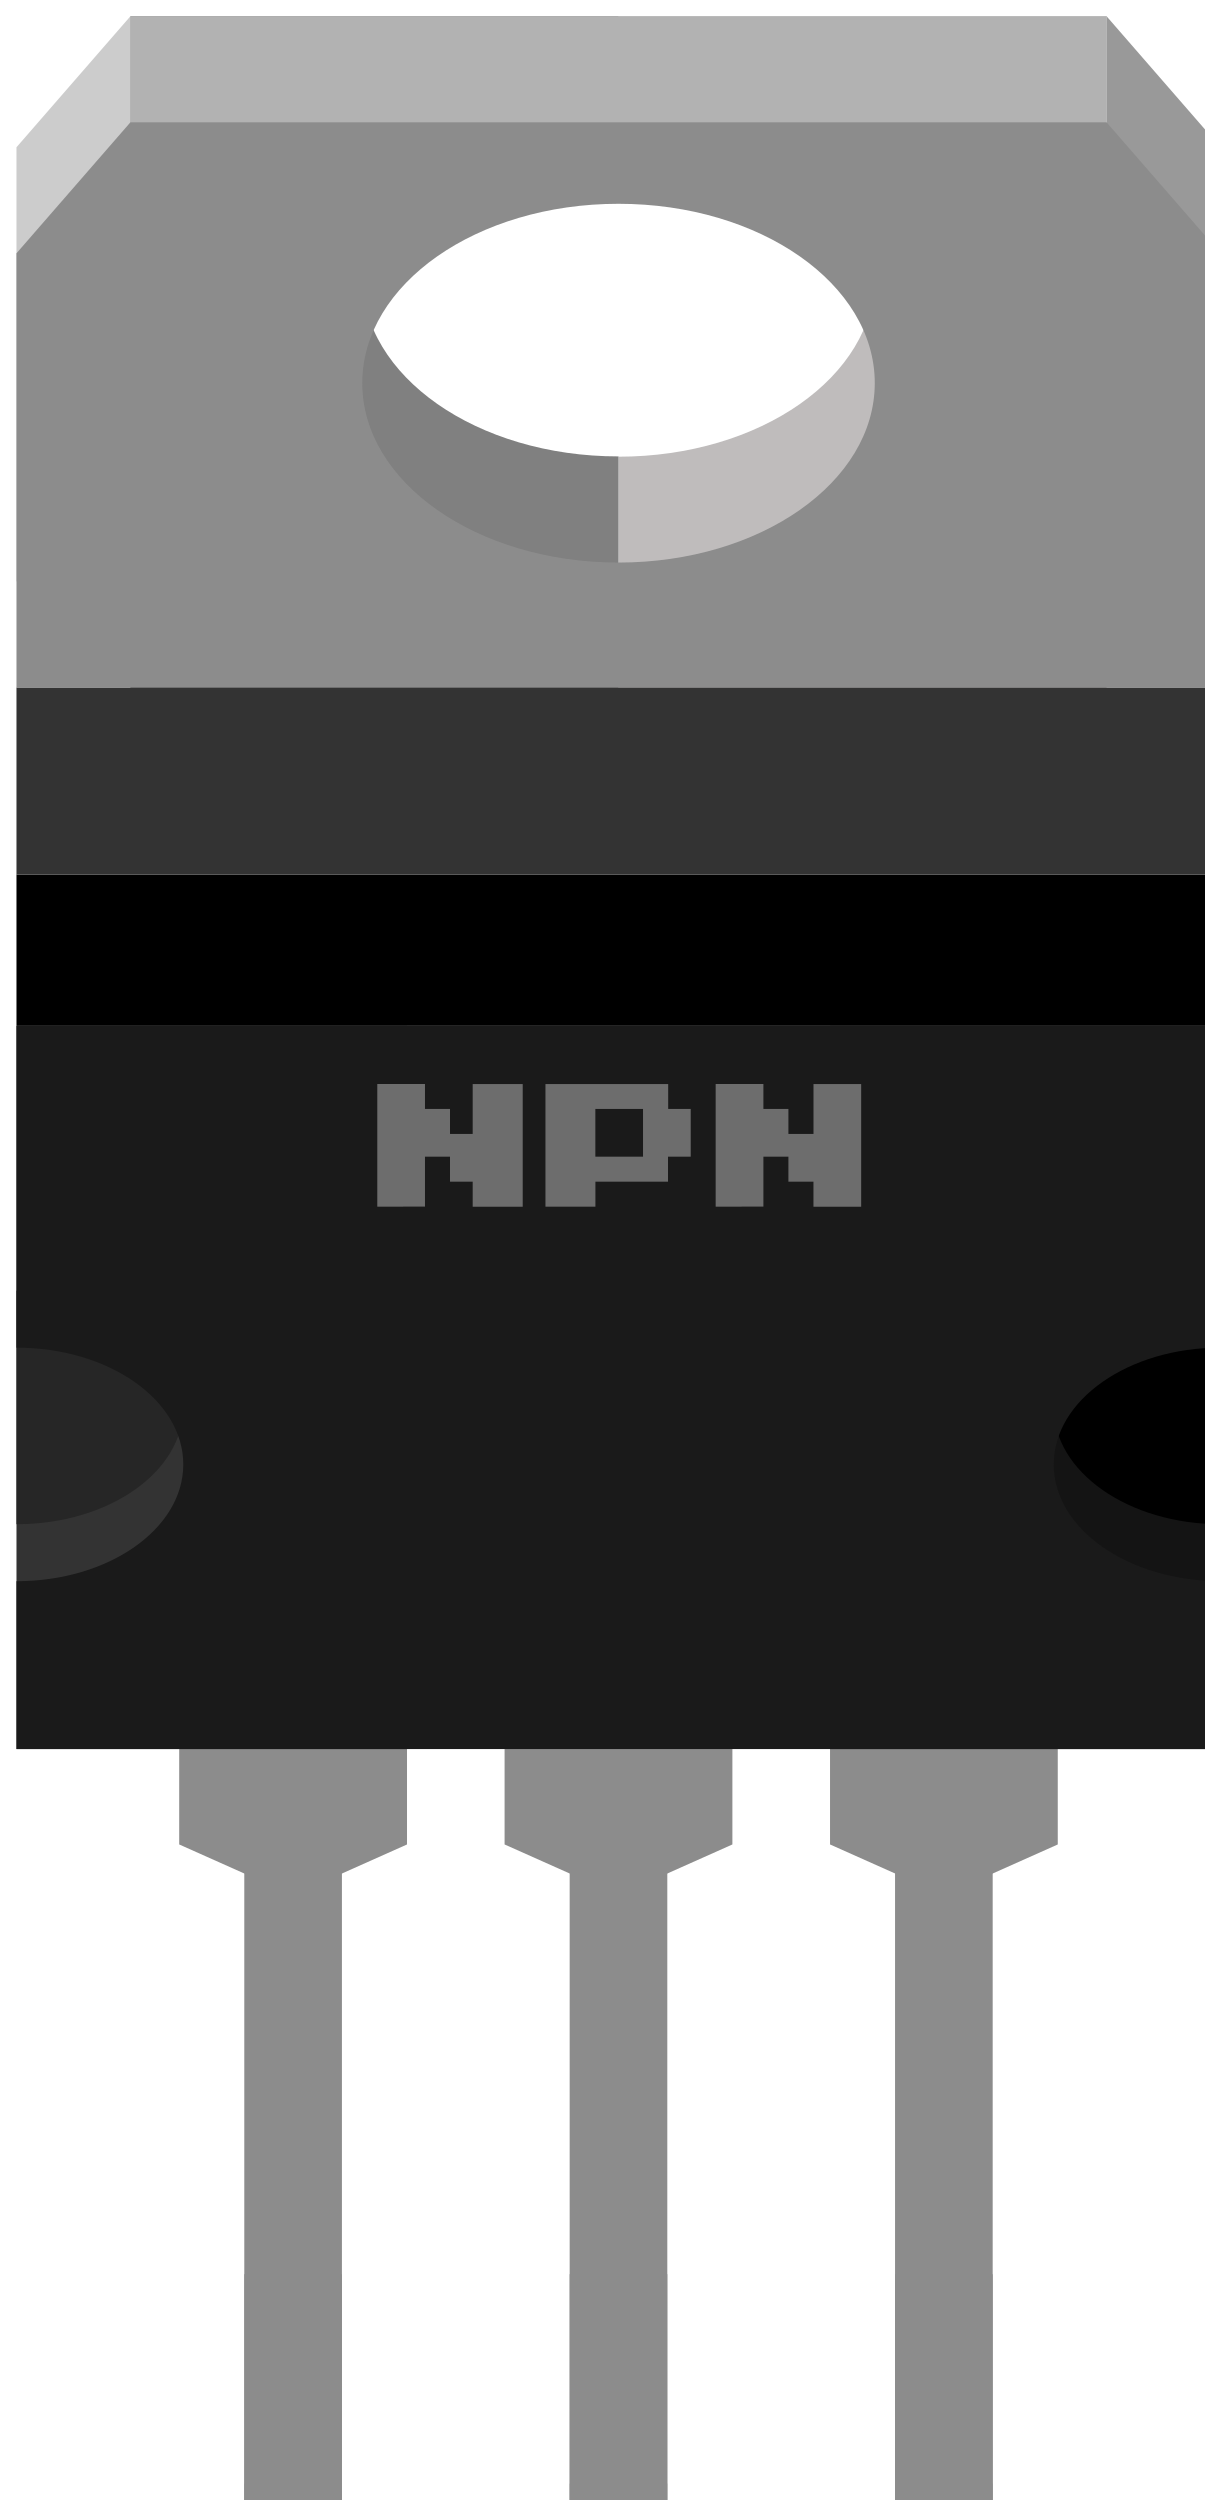
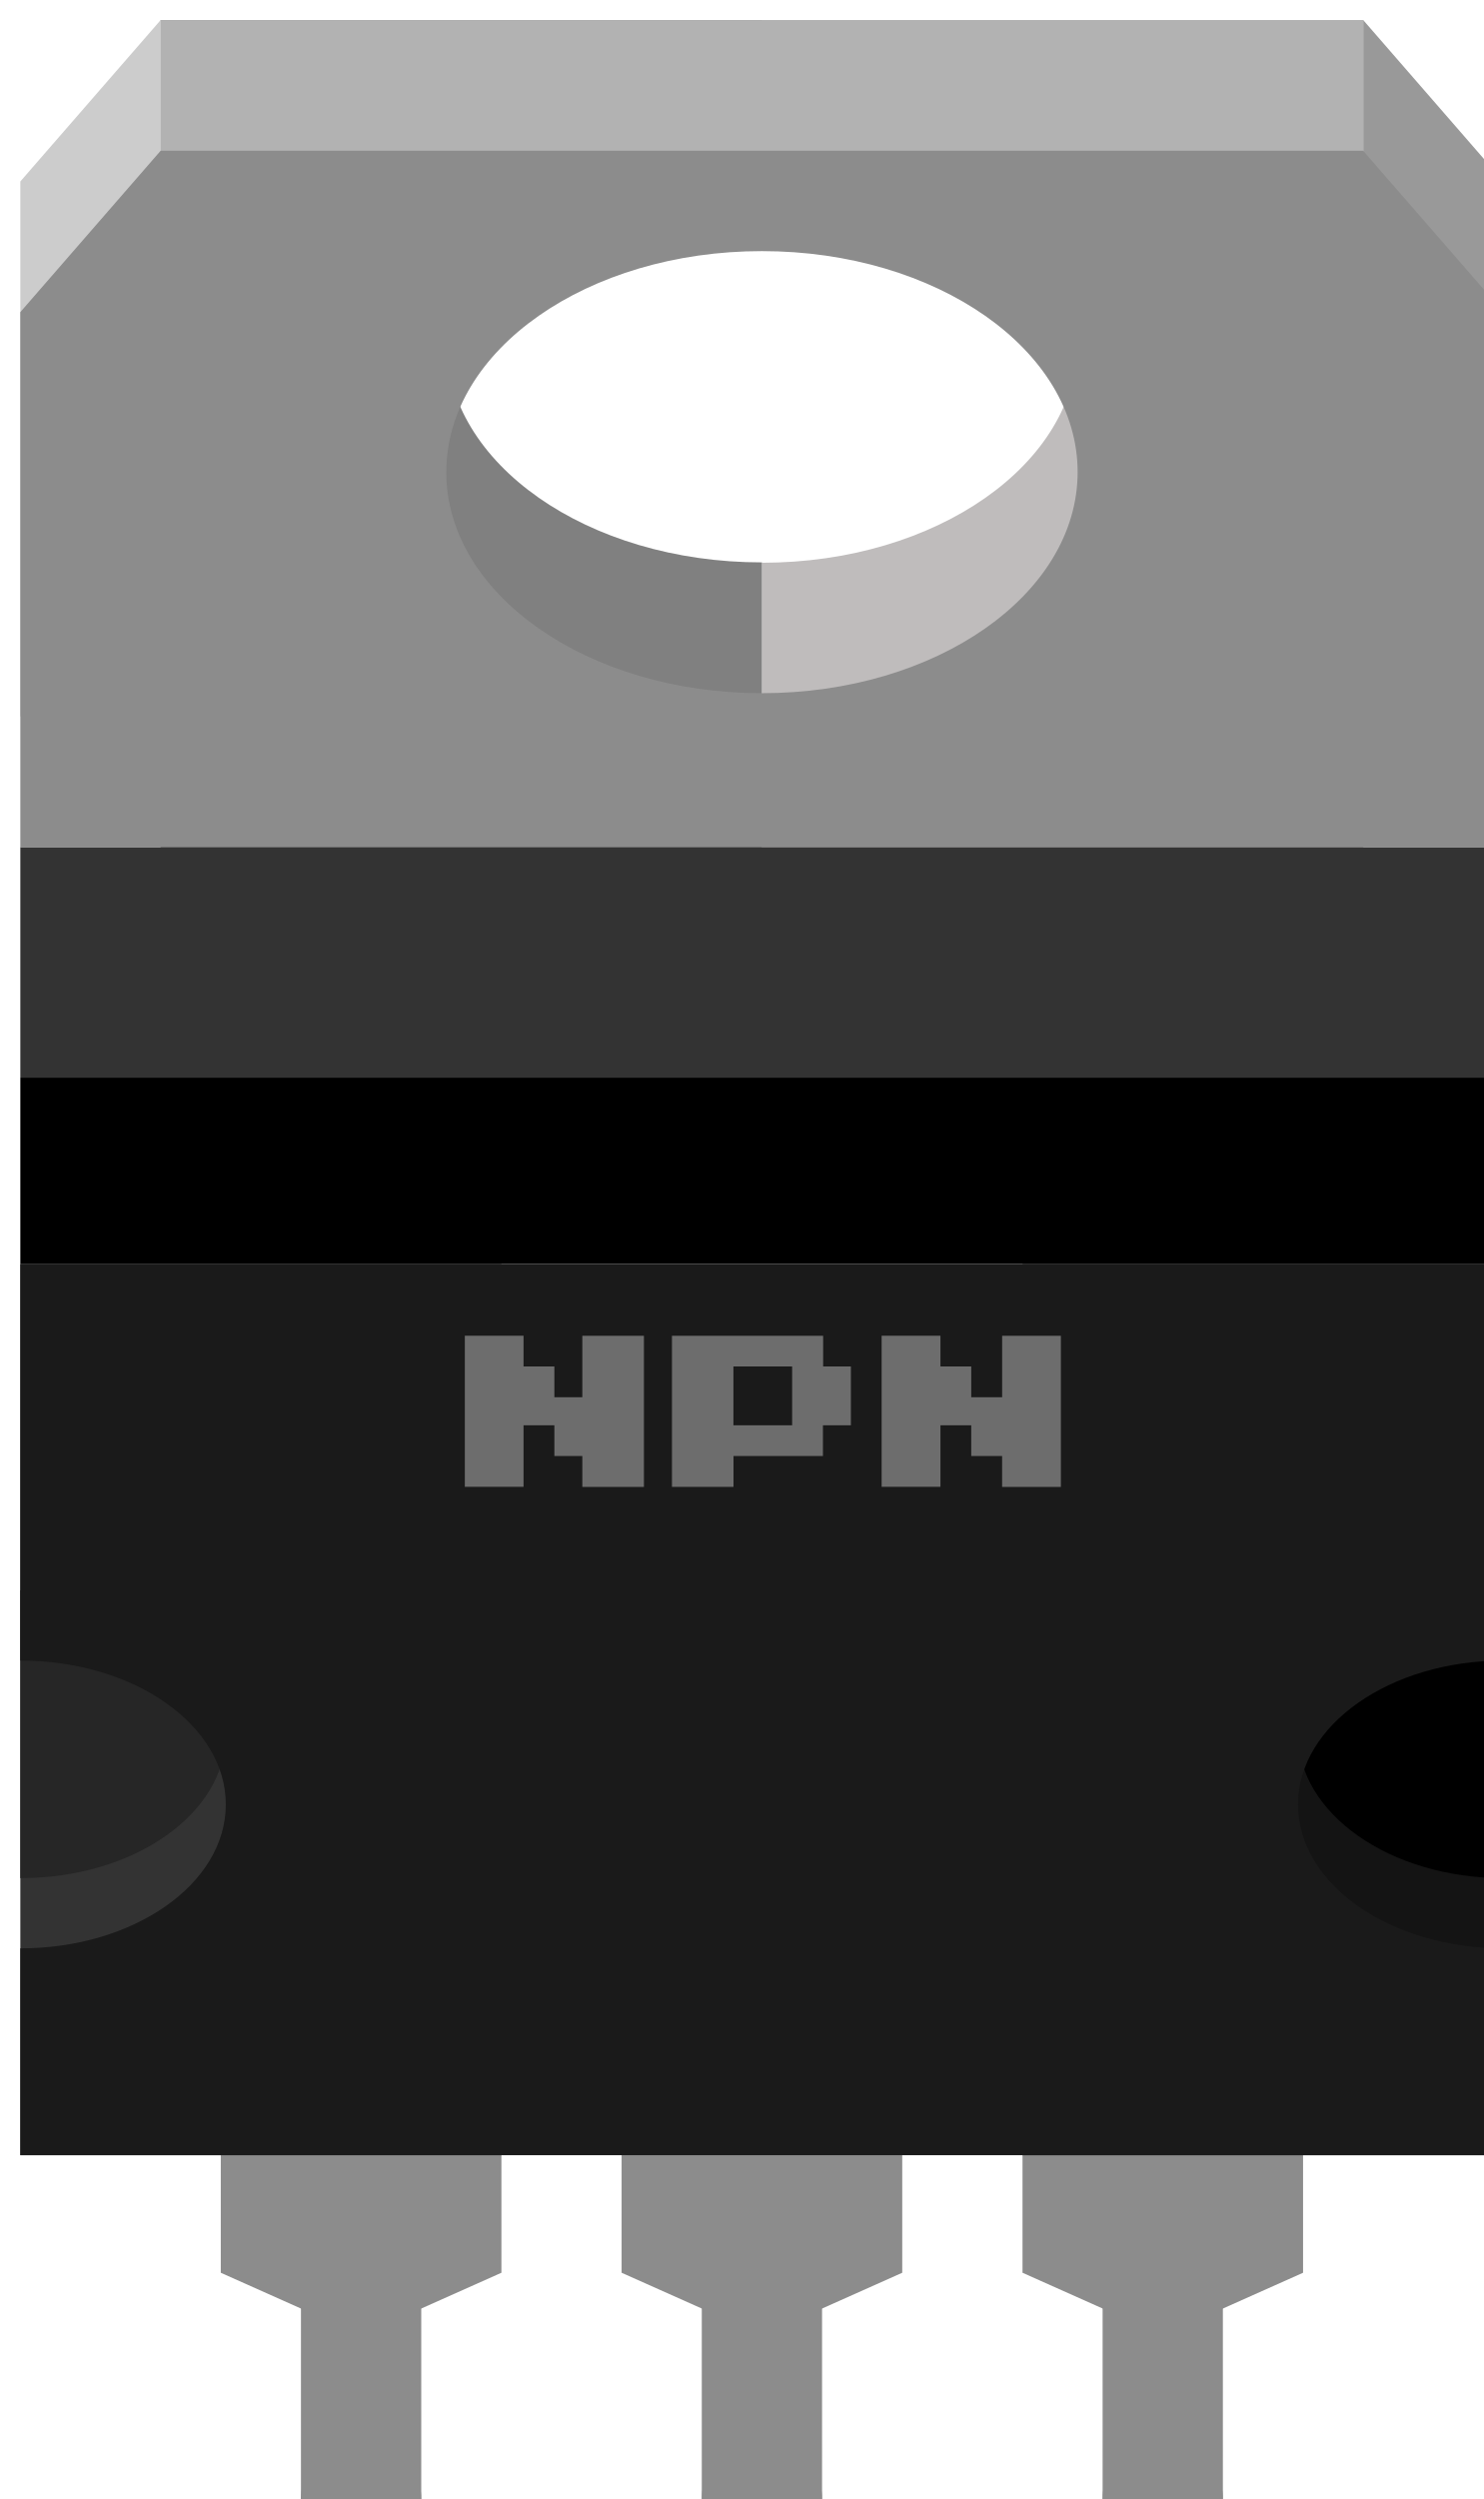
- <svg xmlns="http://www.w3.org/2000/svg" version="1.2" baseProfile="tiny" id="svg2" x="0px" y="0px" width="0.37in" height="0.768in" viewBox="0 0 36.998 76.818" xml:space="preserve">
-   <rect id="connector0terminal" x="7.501" y="76.315" fill="#B3B3B3" width="3" height="1" />
-   <rect id="connector1terminal" x="17.499" y="76.315" fill="#B3B3B3" width="3" height="1" />
-   <rect id="connector2terminal" x="27.497" y="76.315" fill="#B3B3B3" width="3" height="1" />
-   <rect id="connector0pin" x="7.501" y="69.88" fill="#8C8C8C" width="3" height="7.438" />
-   <rect id="connector1pin" x="17.499" y="69.88" fill="#8C8C8C" width="3" height="7.438" />
-   <rect id="connector2pin" x="27.497" y="69.88" fill="#8C8C8C" width="3" height="7.438" />
+ <svg xmlns="http://www.w3.org/2000/svg" version="1.2" baseProfile="tiny" x="0" y="0" width="0.37in" height="0.623in" viewBox="0 0 36.998 62.317">
  <g id="breadboard">
+     <rect id="connector0terminal" x="7.501" y="60" fill="none" width="3" height="1" />
+     <rect id="connector1terminal" x="17.499" y="60" fill="none" width="3" height="1" />
+     <rect id="connector2terminal" x="27.497" y="60" fill="none" width="3" height="1" />
+     <rect id="connector0pin" x="7.501" y="60" fill="none" width="3" height="1" />
+     <rect id="connector1pin" x="17.499" y="60" fill="none" width="3" height="1" />
+     <rect id="connector2pin" x="27.497" y="60" fill="none" width="3" height="1" />
+     <line id="connector0leg" stroke-linecap="round" x1="9.001" y1="62.317" x2="9.001" y2="72.317" stroke="#8C8C8C" fill="none" stroke-width="3" />
+     <line id="connector1leg" stroke-linecap="round" x1="18.999" y1="62.317" x2="18.999" y2="72.317" stroke="#8C8C8C" fill="none" stroke-width="3" />
+     <line id="connector2leg" stroke-linecap="round" x1="28.997" y1="62.317" x2="28.997" y2="72.317" stroke="#8C8C8C" fill="none" stroke-width="3" />
    <path fill="#BFBCBC" d="M33.997,0.5H18.999v2.502c4.354,0,7.875,2.472,7.875,5.518c-0.002,3.044-3.523,5.513-7.875,5.513v8.087   h14.998V0.5z" />
    <path fill="#808080" d="M11.126,8.514C11.126,5.467,14.649,3,18.999,3V0.499H4.001V22.11h14.998v-8.086   C14.649,14.026,11.126,11.559,11.126,8.514z" />
-     <rect id="rect4" x="7.501" y="46.53" fill="#8C8C8C" width="3" height="30.787" />
-     <rect id="rect6" x="17.499" y="46.53" fill="#8C8C8C" width="3" height="30.787" />
-     <rect id="rect8" x="27.497" y="46.53" fill="#8C8C8C" width="3" height="30.787" />
+     <rect id="rect4" x="7.501" y="46.53" fill="#8C8C8C" width="3" height="15.787" />
+     <rect id="rect6" x="17.499" y="46.53" fill="#8C8C8C" width="3" height="15.787" />
+     <rect id="rect8" x="27.497" y="46.53" fill="#8C8C8C" width="3" height="15.787" />
    <polygon id="polygon10" fill="#CCCCCC" points="0.501,4.525 0.501,17.865 4.001,17.865 4.001,0.5  " />
    <polygon id="polygon12" fill="#999999" points="37.497,4.525 33.997,0.5 33.997,17.865 37.497,17.865  " />
    <polygon id="polygon21" fill="#8C8C8C" points="12.501,56.675 10.261,57.675 7.741,57.675 5.501,56.675 5.501,44.495    12.501,44.495  " />
    <polygon id="polygon23" fill="#8C8C8C" points="22.499,56.675 20.259,57.675 17.74,57.675 15.499,56.675 15.499,44.495    22.499,44.495  " />
    <polygon id="polygon25" fill="#8C8C8C" points="32.497,56.675 30.257,57.675 27.739,57.675 25.499,56.675 25.499,44.495    32.497,44.495  " />
    <rect x="25.499" y="31.522" fill="#141414" width="12" height="22.222" />
    <rect x="0.501" y="31.522" fill="#333333" width="12" height="22.222" />
    <path id="path40_1_" fill="#262626" d="M0.501,39.659v7.176c2.83,0,5.125-1.604,5.125-3.588   C5.626,41.266,3.331,39.659,0.501,39.659z" />
    <path id="path47" d="M37.497,39.659c-2.83,0-5.125,1.604-5.125,3.588c0,1.979,2.295,3.588,5.125,3.588V39.659z" />
    <path fill="#1A1A1A" d="M0.501,31.522v9.888c2.83,0,5.125,1.606,5.125,3.588c0,1.982-2.295,3.588-5.125,3.588v5.158h36.998V31.522   H0.501z M37.497,48.585c-2.83,0-5.125-1.604-5.125-3.588c0-1.979,2.295-3.588,5.125-3.588V48.585z" />
    <rect id="rect49" x="0.501" y="26.872" width="36.998" height="4.649" />
    <rect id="rect51" x="0.501" y="21.124" fill="#333333" width="36.998" height="5.748" />
    <rect id="rect53" x="4.001" y="0.5" fill="#B2B2B2" width="29.998" height="4.25" />
    <path id="path55" fill="#8C8C8C" d="M33.997,3.759H4.001l-3.5,4.024v13.34h36.996V7.783L33.997,3.759z M18.999,17.286   c-4.35,0-7.873-2.468-7.873-5.513c0-3.044,3.523-5.511,7.873-5.511c4.354,0,7.875,2.468,7.875,5.511   C26.872,14.817,23.351,17.286,18.999,17.286z" />
    <g>
      <path id="path57" fill="#6D6D6D" d="M11.588,37.077v-3.769h1.465v0.767h0.769v0.768h0.697v-1.533h1.537v3.769h-1.537v-0.77h-0.697    v-0.767h-0.769v1.534L11.588,37.077L11.588,37.077z" />
      <path id="path59" fill="#6D6D6D" d="M20.521,34.075h0.697v1.467h-0.697v0.767h-2.231v0.769h-1.535v-3.768h3.771v0.767    L20.521,34.075L20.521,34.075z M19.753,34.075h-1.465v1.467h1.465V34.075z" />
      <path id="path61" fill="#6D6D6D" d="M21.985,37.077v-3.769h1.467v0.767h0.768v0.768h0.771v-1.533h1.465v3.769H24.99v-0.77H24.22    v-0.767h-0.768v1.534L21.985,37.077L21.985,37.077z" />
    </g>
  </g>
</svg>
